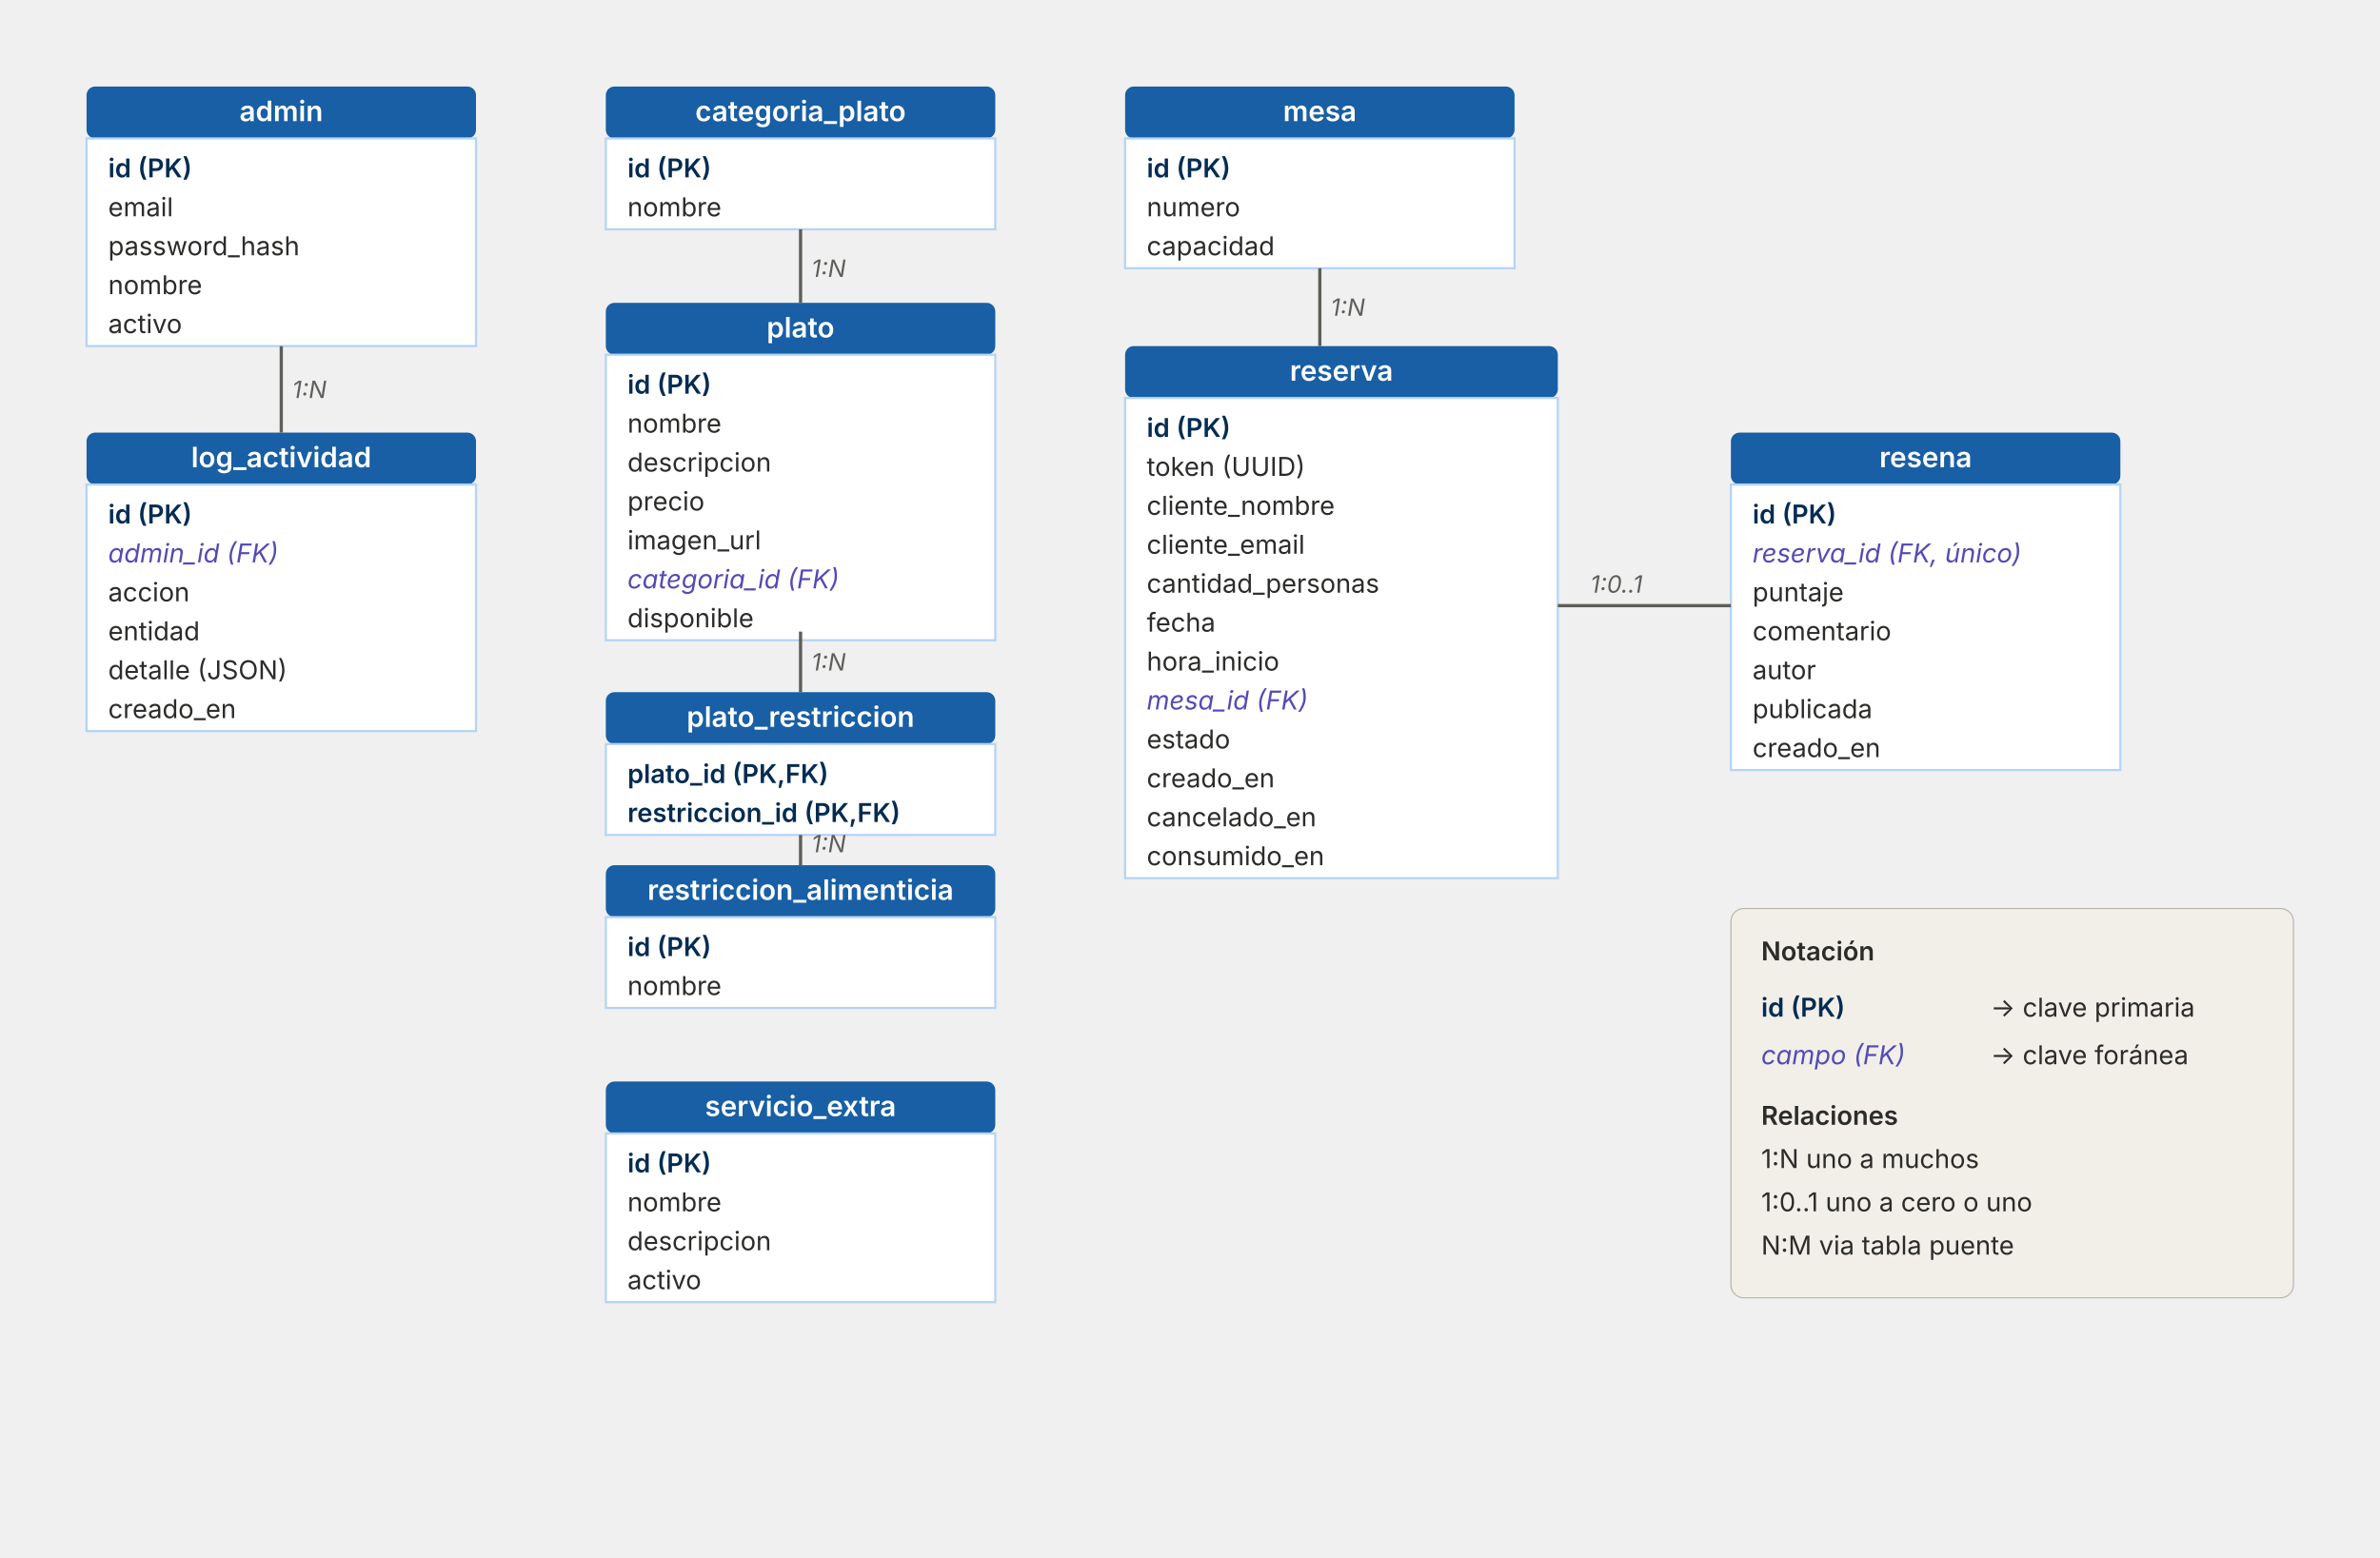
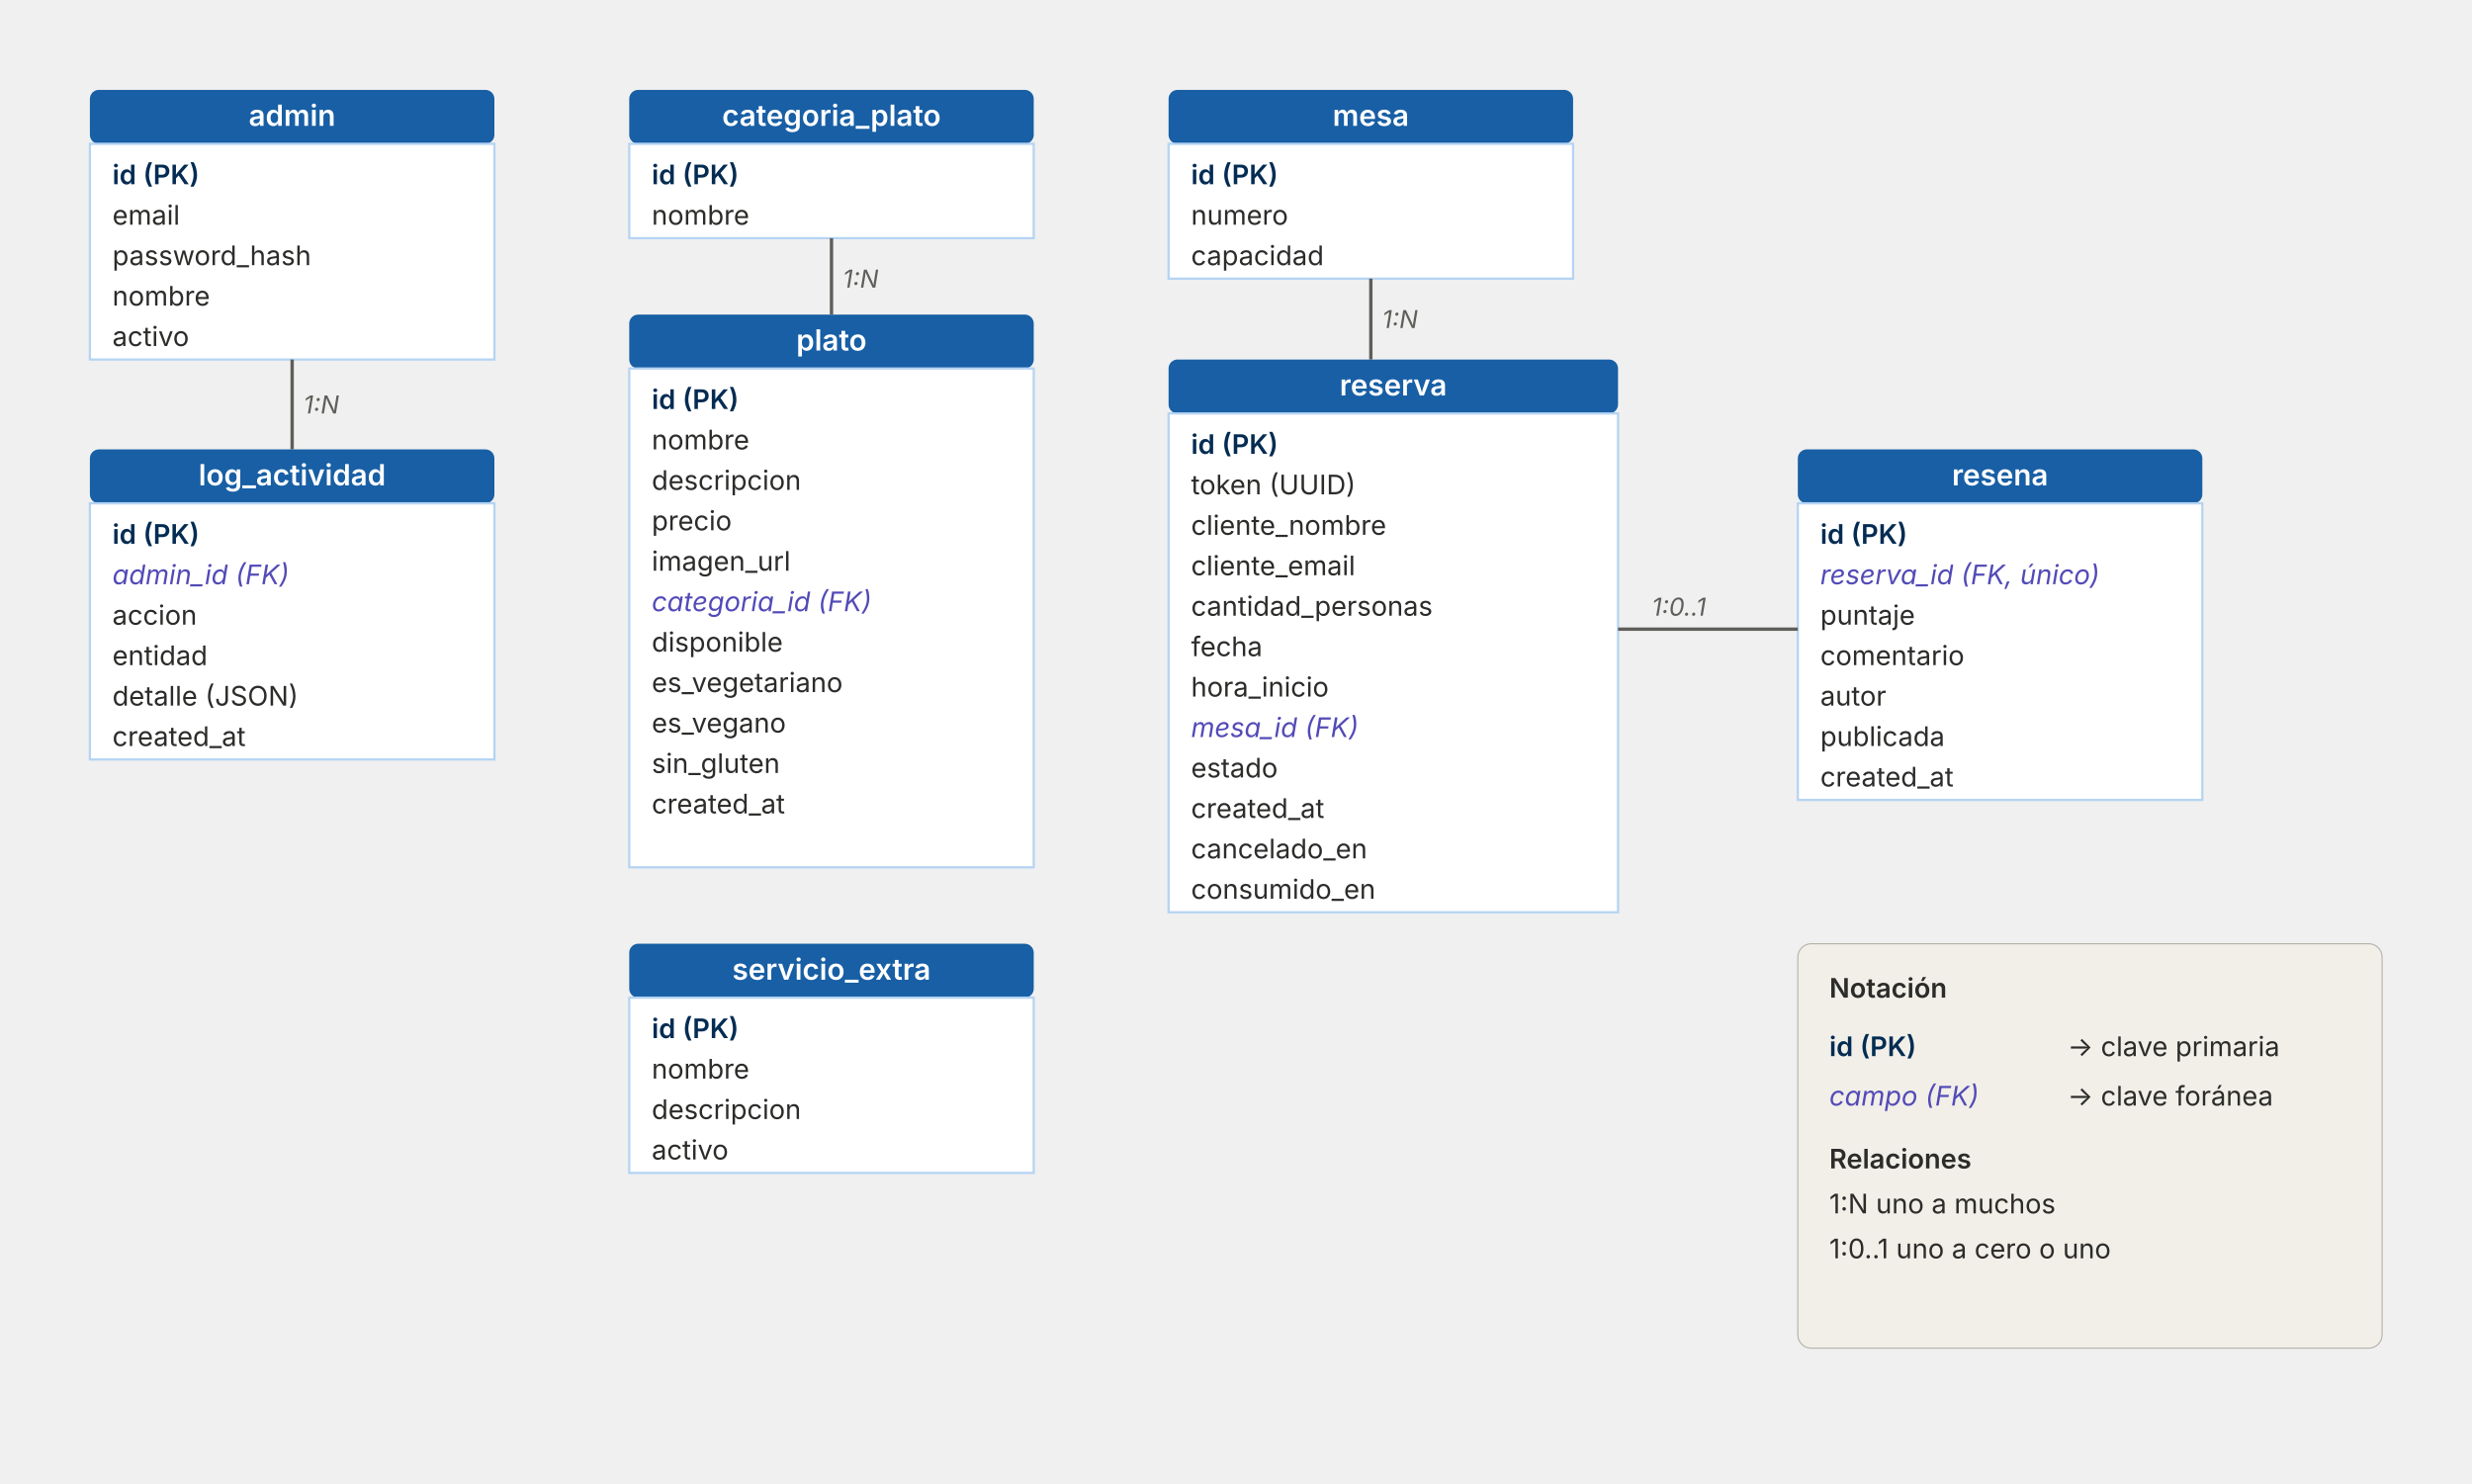
- <svg xmlns="http://www.w3.org/2000/svg" viewBox="0 0 1100 720" font-family="-apple-system, BlinkMacSystemFont, 'Segoe UI', sans-serif" font-size="12">
+ <svg xmlns="http://www.w3.org/2000/svg" viewBox="0 0 1100 660" font-family="-apple-system, BlinkMacSystemFont, 'Segoe UI', sans-serif" font-size="12">
  <style>
    .table-header { fill: #185FA5; }
    .table-header-text { fill: #ffffff; font-weight: 600; font-size: 13px; }
    .table-body { fill: #ffffff; stroke: #B5D4F4; stroke-width: 1; }
    .pk { font-weight: 600; fill: #042C53; }
    .fk { font-style: italic; fill: #534AB7; }
    .col { fill: #2C2C2A; }
    .rel { stroke: #5F5E5A; stroke-width: 1.5; fill: none; }
    .rel-label { fill: #5F5E5A; font-size: 11px; font-style: italic; }
    .legend-box { fill: #F1EFE8; stroke: #B4B2A9; stroke-width: 0.5; }
    @media (prefers-color-scheme: dark) {
      .table-body { fill: #1f1f1d; stroke: #444441; }
      .pk { fill: #B5D4F4; }
      .fk { fill: #AFA9EC; }
      .col { fill: #D3D1C7; }
      .rel { stroke: #B4B2A9; }
      .rel-label { fill: #B4B2A9; }
      .legend-box { fill: #2C2C2A; stroke: #5F5E5A; }
    }
  </style>
  <g transform="translate(40,40)">
    <rect class="table-header" x="0" y="0" width="180" height="24" rx="4" />
    <rect class="table-body" x="0" y="24" width="180" height="96" />
    <text class="table-header-text" x="90" y="16" text-anchor="middle">admin</text>
    <text class="pk" x="10" y="42">id (PK)</text>
    <text class="col" x="10" y="60">email</text>
    <text class="col" x="10" y="78">password_hash</text>
    <text class="col" x="10" y="96">nombre</text>
    <text class="col" x="10" y="114">activo</text>
  </g>
  <g transform="translate(40,200)">
    <rect class="table-header" x="0" y="0" width="180" height="24" rx="4" />
    <rect class="table-body" x="0" y="24" width="180" height="114" />
    <text class="table-header-text" x="90" y="16" text-anchor="middle">log_actividad</text>
    <text class="pk" x="10" y="42">id (PK)</text>
    <text class="fk" x="10" y="60">admin_id (FK)</text>
    <text class="col" x="10" y="78">accion</text>
    <text class="col" x="10" y="96">entidad</text>
    <text class="col" x="10" y="114">detalle (JSON)</text>
-     <text class="col" x="10" y="132">creado_en</text>
+     <text class="col" x="10" y="132">created_at</text>
  </g>
  <g transform="translate(280,40)">
    <rect class="table-header" x="0" y="0" width="180" height="24" rx="4" />
    <rect class="table-body" x="0" y="24" width="180" height="42" />
    <text class="table-header-text" x="90" y="16" text-anchor="middle">categoria_plato</text>
    <text class="pk" x="10" y="42">id (PK)</text>
    <text class="col" x="10" y="60">nombre</text>
  </g>
  <g transform="translate(280,140)">
    <rect class="table-header" x="0" y="0" width="180" height="24" rx="4" />
-     <rect class="table-body" x="0" y="24" width="180" height="132" />
+     <rect class="table-body" x="0" y="24" width="180" height="222" />
    <text class="table-header-text" x="90" y="16" text-anchor="middle">plato</text>
    <text class="pk" x="10" y="42">id (PK)</text>
    <text class="col" x="10" y="60">nombre</text>
    <text class="col" x="10" y="78">descripcion</text>
    <text class="col" x="10" y="96">precio</text>
    <text class="col" x="10" y="114">imagen_url</text>
    <text class="fk" x="10" y="132">categoria_id (FK)</text>
    <text class="col" x="10" y="150">disponible</text>
+     <text class="col" x="10" y="168">es_vegetariano</text>
+     <text class="col" x="10" y="186">es_vegano</text>
+     <text class="col" x="10" y="204">sin_gluten</text>
+     <text class="col" x="10" y="222">created_at</text>
  </g>
-   <g transform="translate(280,320)">
-     <rect class="table-header" x="0" y="0" width="180" height="24" rx="4" />
-     <rect class="table-body" x="0" y="24" width="180" height="42" />
-     <text class="table-header-text" x="90" y="16" text-anchor="middle">plato_restriccion</text>
-     <text class="pk" x="10" y="42">plato_id (PK,FK)</text>
-     <text class="pk" x="10" y="60">restriccion_id (PK,FK)</text>
-   </g>
-   <g transform="translate(280,400)">
-     <rect class="table-header" x="0" y="0" width="180" height="24" rx="4" />
-     <rect class="table-body" x="0" y="24" width="180" height="42" />
-     <text class="table-header-text" x="90" y="16" text-anchor="middle">restriccion_alimenticia</text>
-     <text class="pk" x="10" y="42">id (PK)</text>
-     <text class="col" x="10" y="60">nombre</text>
-   </g>
-   <g transform="translate(280,500)">
+   <g transform="translate(280,420)">
    <rect class="table-header" x="0" y="0" width="180" height="24" rx="4" />
    <rect class="table-body" x="0" y="24" width="180" height="78" />
    <text class="table-header-text" x="90" y="16" text-anchor="middle">servicio_extra</text>
    <text class="pk" x="10" y="42">id (PK)</text>
    <text class="col" x="10" y="60">nombre</text>
    <text class="col" x="10" y="78">descripcion</text>
    <text class="col" x="10" y="96">activo</text>
  </g>
  <g transform="translate(520,40)">
    <rect class="table-header" x="0" y="0" width="180" height="24" rx="4" />
    <rect class="table-body" x="0" y="24" width="180" height="60" />
    <text class="table-header-text" x="90" y="16" text-anchor="middle">mesa</text>
    <text class="pk" x="10" y="42">id (PK)</text>
    <text class="col" x="10" y="60">numero</text>
    <text class="col" x="10" y="78">capacidad</text>
  </g>
  <g transform="translate(520,160)">
    <rect class="table-header" x="0" y="0" width="200" height="24" rx="4" />
    <rect class="table-body" x="0" y="24" width="200" height="222" />
    <text class="table-header-text" x="100" y="16" text-anchor="middle">reserva</text>
    <text class="pk" x="10" y="42">id (PK)</text>
    <text class="col" x="10" y="60">token (UUID)</text>
    <text class="col" x="10" y="78">cliente_nombre</text>
    <text class="col" x="10" y="96">cliente_email</text>
    <text class="col" x="10" y="114">cantidad_personas</text>
    <text class="col" x="10" y="132">fecha</text>
    <text class="col" x="10" y="150">hora_inicio</text>
    <text class="fk" x="10" y="168">mesa_id (FK)</text>
    <text class="col" x="10" y="186">estado</text>
-     <text class="col" x="10" y="204">creado_en</text>
+     <text class="col" x="10" y="204">created_at</text>
    <text class="col" x="10" y="222">cancelado_en</text>
    <text class="col" x="10" y="240">consumido_en</text>
  </g>
  <g transform="translate(800,200)">
    <rect class="table-header" x="0" y="0" width="180" height="24" rx="4" />
    <rect class="table-body" x="0" y="24" width="180" height="132" />
    <text class="table-header-text" x="90" y="16" text-anchor="middle">resena</text>
    <text class="pk" x="10" y="42">id (PK)</text>
    <text class="fk" x="10" y="60">reserva_id (FK, único)</text>
    <text class="col" x="10" y="78">puntaje</text>
    <text class="col" x="10" y="96">comentario</text>
    <text class="col" x="10" y="114">autor</text>
    <text class="col" x="10" y="132">publicada</text>
-     <text class="col" x="10" y="150">creado_en</text>
+     <text class="col" x="10" y="150">created_at</text>
  </g>
  <path class="rel" d="M 130 160 L 130 200" />
  <text class="rel-label" x="135" y="184">1:N</text>
  <path class="rel" d="M 370 106 L 370 140" />
  <text class="rel-label" x="375" y="128">1:N</text>
-   <path class="rel" d="M 370 292 L 370 320" />
-   <text class="rel-label" x="375" y="310">1:N</text>
-   <path class="rel" d="M 370 400 L 370 386" />
-   <text class="rel-label" x="375" y="394">1:N</text>
  <path class="rel" d="M 610 124 L 610 160" />
  <text class="rel-label" x="615" y="146">1:N</text>
  <path class="rel" d="M 720 280 L 800 280" />
  <text class="rel-label" x="735" y="274">1:0..1</text>
  <g transform="translate(800,420)">
    <rect class="legend-box" x="0" y="0" width="260" height="180" rx="6" />
    <text class="col" x="14" y="24" font-weight="600">Notación</text>
    <text class="pk" x="14" y="50">id (PK)</text>
    <text class="col" x="120" y="50">→ clave primaria</text>
    <text class="fk" x="14" y="72">campo (FK)</text>
    <text class="col" x="120" y="72">→ clave foránea</text>
    <text class="col" x="14" y="100" font-weight="600">Relaciones</text>
    <text class="col" x="14" y="120">1:N    uno a muchos</text>
    <text class="col" x="14" y="140">1:0..1  uno a cero o uno</text>
-     <text class="col" x="14" y="160">N:M    via tabla puente</text>
  </g>
</svg>
